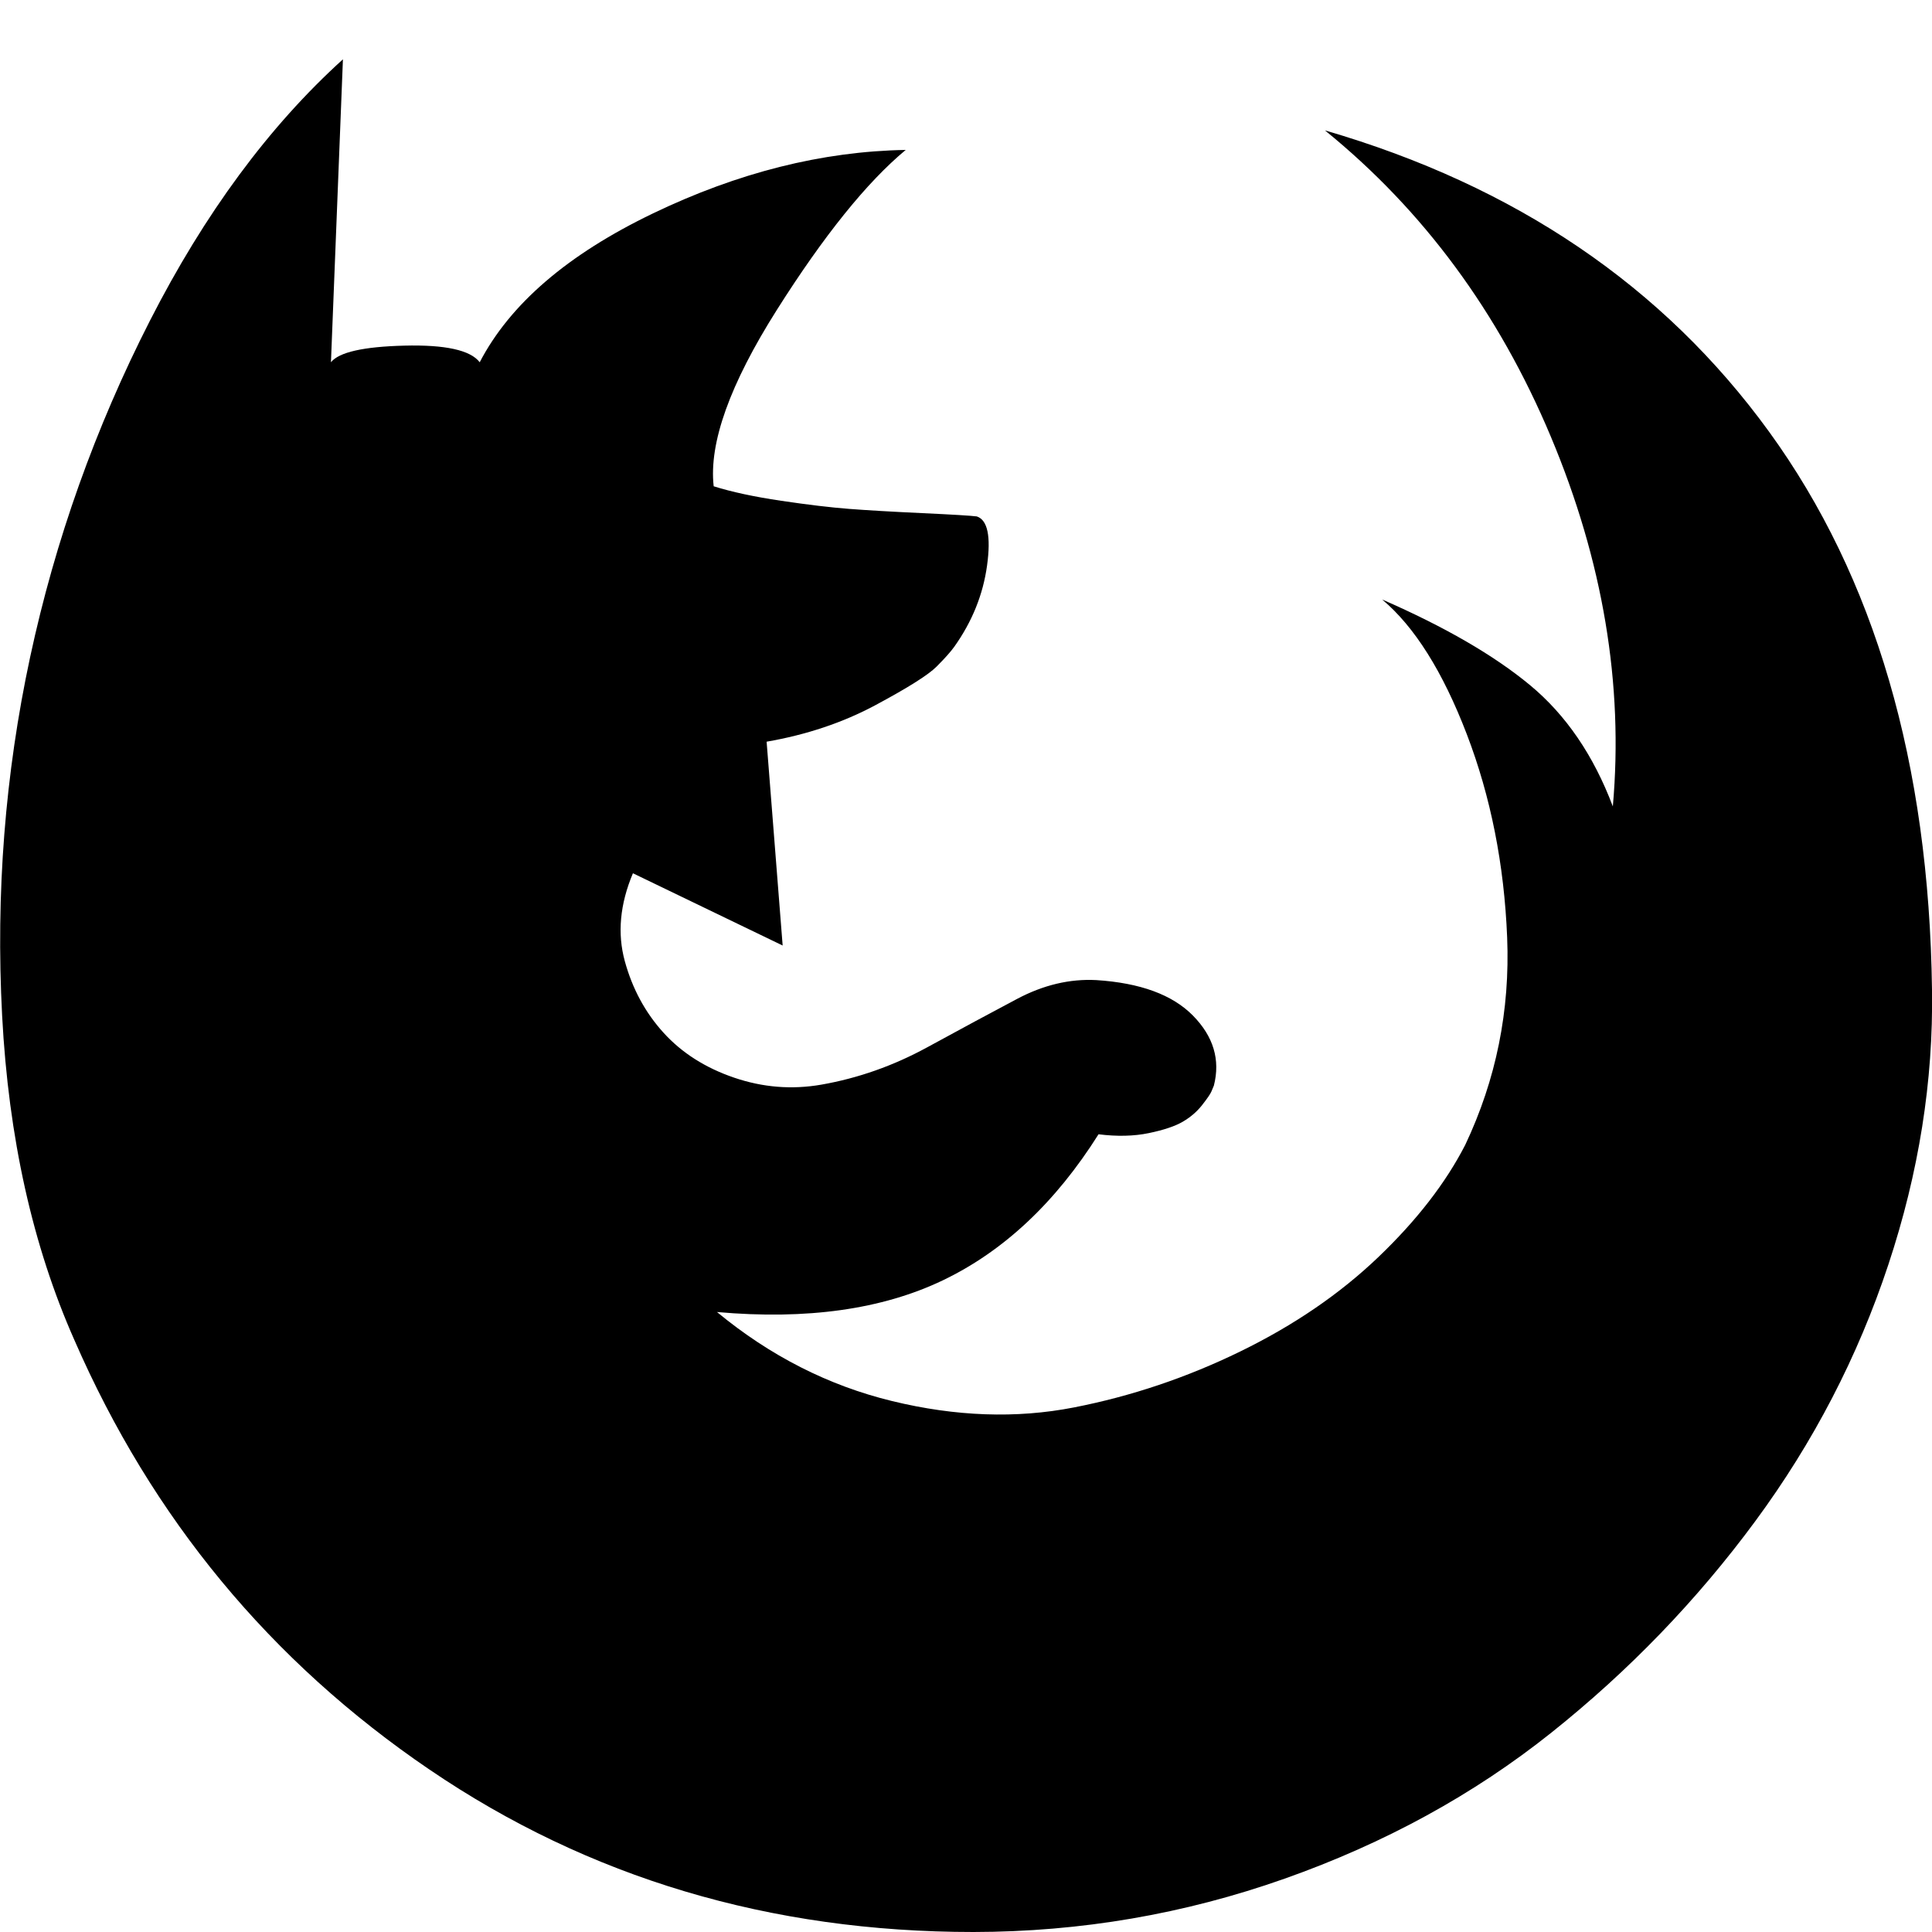
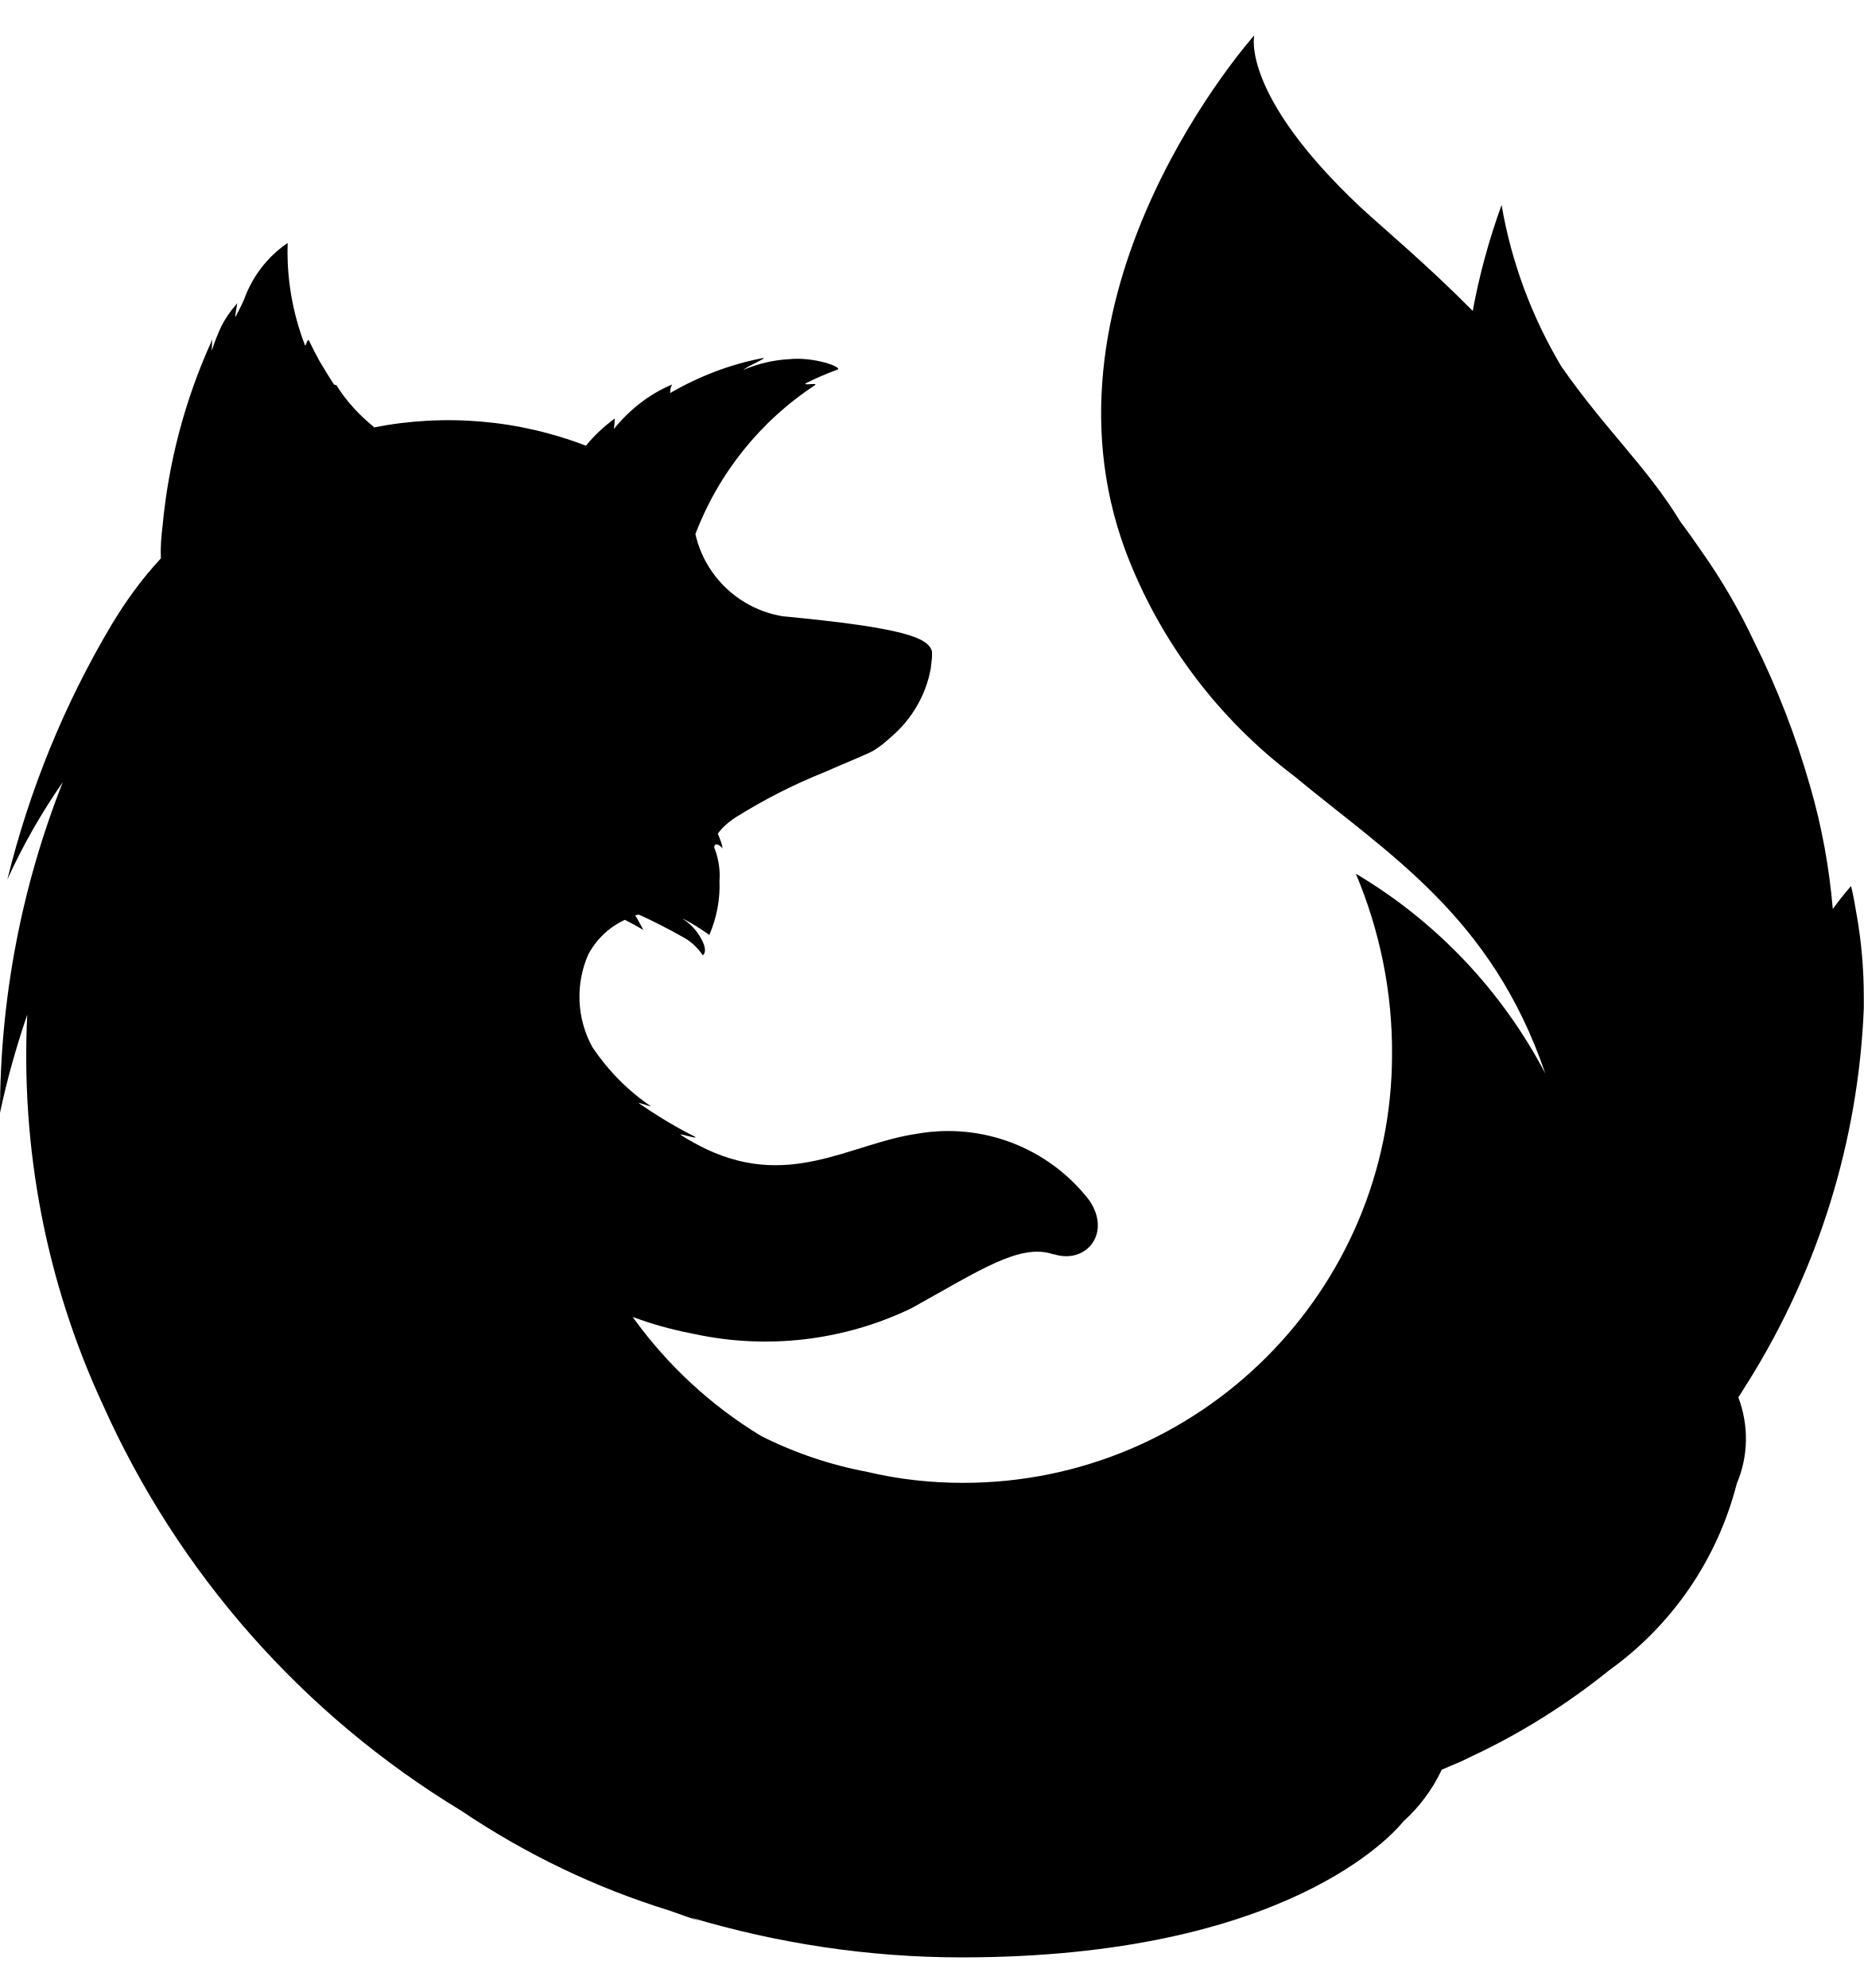
- <svg xmlns="http://www.w3.org/2000/svg" height="1000" width="1000">
-   <path d="M503.9 1000Q346 1000 222.4 916T38.5 693.6Q6.1 620.5 1.1 525.7T15.6 340.1 77.6 166 177.5 30.7l-6.2 156.8q6.2 -7.8 38 -8.6t39 8.6q23.5 -45.2 89.6 -77T468.8 77.6q-30.2 25.1 -66.7 82.8t-32.7 91.3q14 4.4 34.9 7.5t35.2 4.2 37.9 2.2 28.2 1.7q8.4 2.8 5.3 25.4t-17 42.1q-2.8 3.9 -9.2 10.3T453.1 365t-56.3 18.9l8.3 105.5L327.6 452q-10.1 24 -4.2 45.5t20.1 37.1 36.5 23.2 45.2 3.6q28.5 -5 54.7 -19.3T526.5 517t41 -9.7q34.1 2.2 50 18.4t10.8 36.2q-.5 1.2 -1.3 3.1t-4.8 7 -10 8.6 -17.6 5.9 -26 .6q-33.4 53 -80.6 75.6t-116.9 16.4q41.3 34.1 90.7 46.1t94 3.3 86.2 -29 71.4 -48.8 45 -58.1q24 -50.7 21.7 -107.4T759.2 380t-43.8 -69.7q48.6 21.2 76.5 44.3t42.9 62.8Q843.2 322.5 802.7 226T685.8 67.5q147.9 43 229.9 156t84.3 288.8q1.1 70.8 -22.6 142.3t-68.9 132.8T803 896.8t-138.1 75.6 -161 27.6z" />
+ <svg xmlns="http://www.w3.org/2000/svg" height="1000" width="937.5">
+   <path d="M933.8 459.6c-1.4 -8.8 -2.7 -13.9 -2.7 -13.9s-3.6 3.9 -9.2 11.5c-1.8 -20.9 -5.5 -41.4 -11.4 -61.7 -7.2 -25.2 -16.6 -49.6 -28.3 -73 -7.4 -15.7 -16 -30.5 -25.9 -44.6 -3.6 -5.2 -7.3 -10.5 -11 -15.4C828.1 234.4 808.2 217 785.4 184.4c-14.9 -25 -25.2 -52.6 -30.1 -81.3 -6.3 17.4 -11.2 35.2 -14.5 53.3 -23.6 -23.8 -43.9 -40.6 -56.4 -52.1C623.8 47.3 630.9 17.8 630.9 17.8S517 144.9 566.2 277.3c17 45 46.5 84.2 84.8 113.1 47.6 39.5 99.2 70.3 126.3 149.6C755.5 498.4 722.5 463.5 682 439.5c12.1 28.7 18.4 59.7 18.2 90.8 0 119.1 -96.9 215.8 -216 215.6 -16.2 0 -32.2 -1.8 -47.9 -5.5 -18.5 -3.5 -36.5 -9.5 -53.5 -18.1C357.6 707 335.9 686.9 318.7 663.1l-.3 -.6 3.9 1.4c8.9 3.1 17.9 5.4 27.3 7.2 36.5 7.8 74.8 3.3 108.6 -12.9 34.2 -18.9 54.7 -33 71.5 -27.3h.4c16.4 5.2 29.3 -10.8 17.6 -27.4 -20.4 -26.2 -53.6 -39 -86.4 -33.2 -34.2 4.9 -65.4 29.3 -110.1 5.7 -3 -1.6 -5.7 -3.1 -8.4 -4.9 -3.2 -1.8 9.5 2.5 6.6 .6 -9.8 -4.9 -19.1 -10.6 -28.1 -16.8 -.6 -.6 6.8 2.1 6 1.5C315.8 548.6 305.9 538.5 298 526.8c-8 -14.5 -8.7 -32.1 -1.9 -47.1 4.1 -7.4 10.5 -13.5 18.2 -17 5.8 2.9 9.3 5.1 9.3 5.1s-2.5 -4.9 -4.1 -7.4c.6 -.2 1 0 1.6 -.4 5.1 2.1 16.2 7.8 22.3 11.3 4.1 2.1 7.4 5.3 10.1 9.2 0 0 2 -1 .6 -5.3 -2.1 -5.3 -5.7 -9.8 -10.5 -12.9h.3c4.5 2.3 8.8 5.1 12.9 8 3.7 -8.6 5.5 -18 5.1 -27.3 .4 -5.1 -.4 -10.4 -2.1 -15.3 -1.6 -3.1 .9 -4.3 3.7 -.9 -.4 -2.6 -1.4 -4.9 -2.4 -7.3v-.2s1.6 -2.1 2.4 -2.9c1.9 -1.9 4.1 -3.7 6.6 -5.3 14.1 -8.8 28.9 -16.4 44.4 -22.6 12.5 -5.5 22.8 -9.6 25 -11 3.1 -1.9 6 -4.3 8.7 -6.8 10.4 -8.8 17.6 -21.1 20 -34.6 .2 -1.7 .4 -3.5 .6 -5.4v-3C467 320.9 455.3 315.8 393.7 310c-21.6 -3.6 -39 -19.8 -43.9 -41.3v.2c-.8 2.2 -1.8 4.5 -2.5 6.9 .7 -2.4 1.5 -4.5 2.5 -6.9v-.3c11.7 -30.7 32.8 -56.9 60.2 -74.9 1.5 -1.3 -6.3 .4 -4.7 -.9 5.2 -2.6 10.5 -4.9 16 -6.9 2.7 -1.1 -11.7 -6.6 -24.6 -5.2 -7.8 .4 -15.6 2.3 -22.9 5.4 3.2 -2.5 12.1 -6 10 -6 -16.4 3.1 -32.2 9.2 -46.7 17.6 0 -1.6 .2 -3 1 -4.3 -11.5 4.8 -21.5 12.7 -29.3 22.4 .2 -1.7 .4 -3.5 .4 -5.3 -5.3 4 -10.2 8.4 -14.3 13.5l-.2 .2C260.7 211.1 223.8 208 188.1 215l-.4 -.2h.4c-7.4 -6 -13.9 -13 -19 -21.2l-.4 .1 -.7 -.3c-2.4 -3.6 -4.7 -7.5 -7.3 -11.8 -1.7 -3.1 -3.5 -6.6 -5.2 -10.1 0 -.2 -.2 -.4 -.4 -.4 -.8 0 -1.2 3.3 -1.8 2.5v-.2c-6.2 -16.2 -9.2 -33.6 -8.6 -51.1l-.4 .2c-9.9 6.8 -17.5 16.8 -21.6 28.3 -1.8 4.1 -3.2 6.4 -4.3 8.8v-1c.2 -2.2 1.1 -6.5 .9 -6.1 -.2 .4 -.4 .6 -.6 .8 -2.9 3.3 -5.6 7.2 -7.6 11.3 -1.7 3.8 -3.3 7.7 -4.5 11.6 -.2 .6 0 -.6 0 -2s.2 -3.9 0 -3.3l-.5 1.4c-13.1 29.1 -21.3 60.1 -24.3 92 -.7 5.4 -1.1 10.9 -.9 16.2v.4C71.5 291 63.3 302.3 56.1 314.3c-23.7 39.8 -41.3 83 -52.4 128.1 7.8 -17.2 17.2 -33.6 27.9 -49C10.7 446.3 0 502.7 0 559.8 3.5 543 8.2 526.6 13.7 510.4c-3.3 67.3 9.5 134.5 37.9 195.9 37.9 84.9 100.7 156.2 180.2 204.4 32.5 21.9 67.8 38.9 105.1 50.4 4.9 1.8 10 3.5 15.1 5.3 -1.6 -.6 -3.2 -1.4 -4.7 -1.9 44.1 13.2 90.2 20.1 136.3 20.1 163.5 0 217.4 -62.3 222.3 -68.4 8 -7.2 14.6 -16 19.3 -26 3.1 -1.3 6.2 -2.7 9.6 -4.1l1.9 -.9 3.7 -1.8c24.6 -11.5 47.9 -26.2 69 -43.2 31.8 -22.8 54.5 -56 64.2 -93.9 5.9 -13.9 6.1 -29.3 .8 -43.4 1.8 -2.7 3.3 -5.4 5.3 -8.4 35.1 -56.4 55.1 -120.9 57.8 -187.3v-5.4c0 -14.3 -1.2 -28.4 -3.7 -42.2z" />
</svg>
